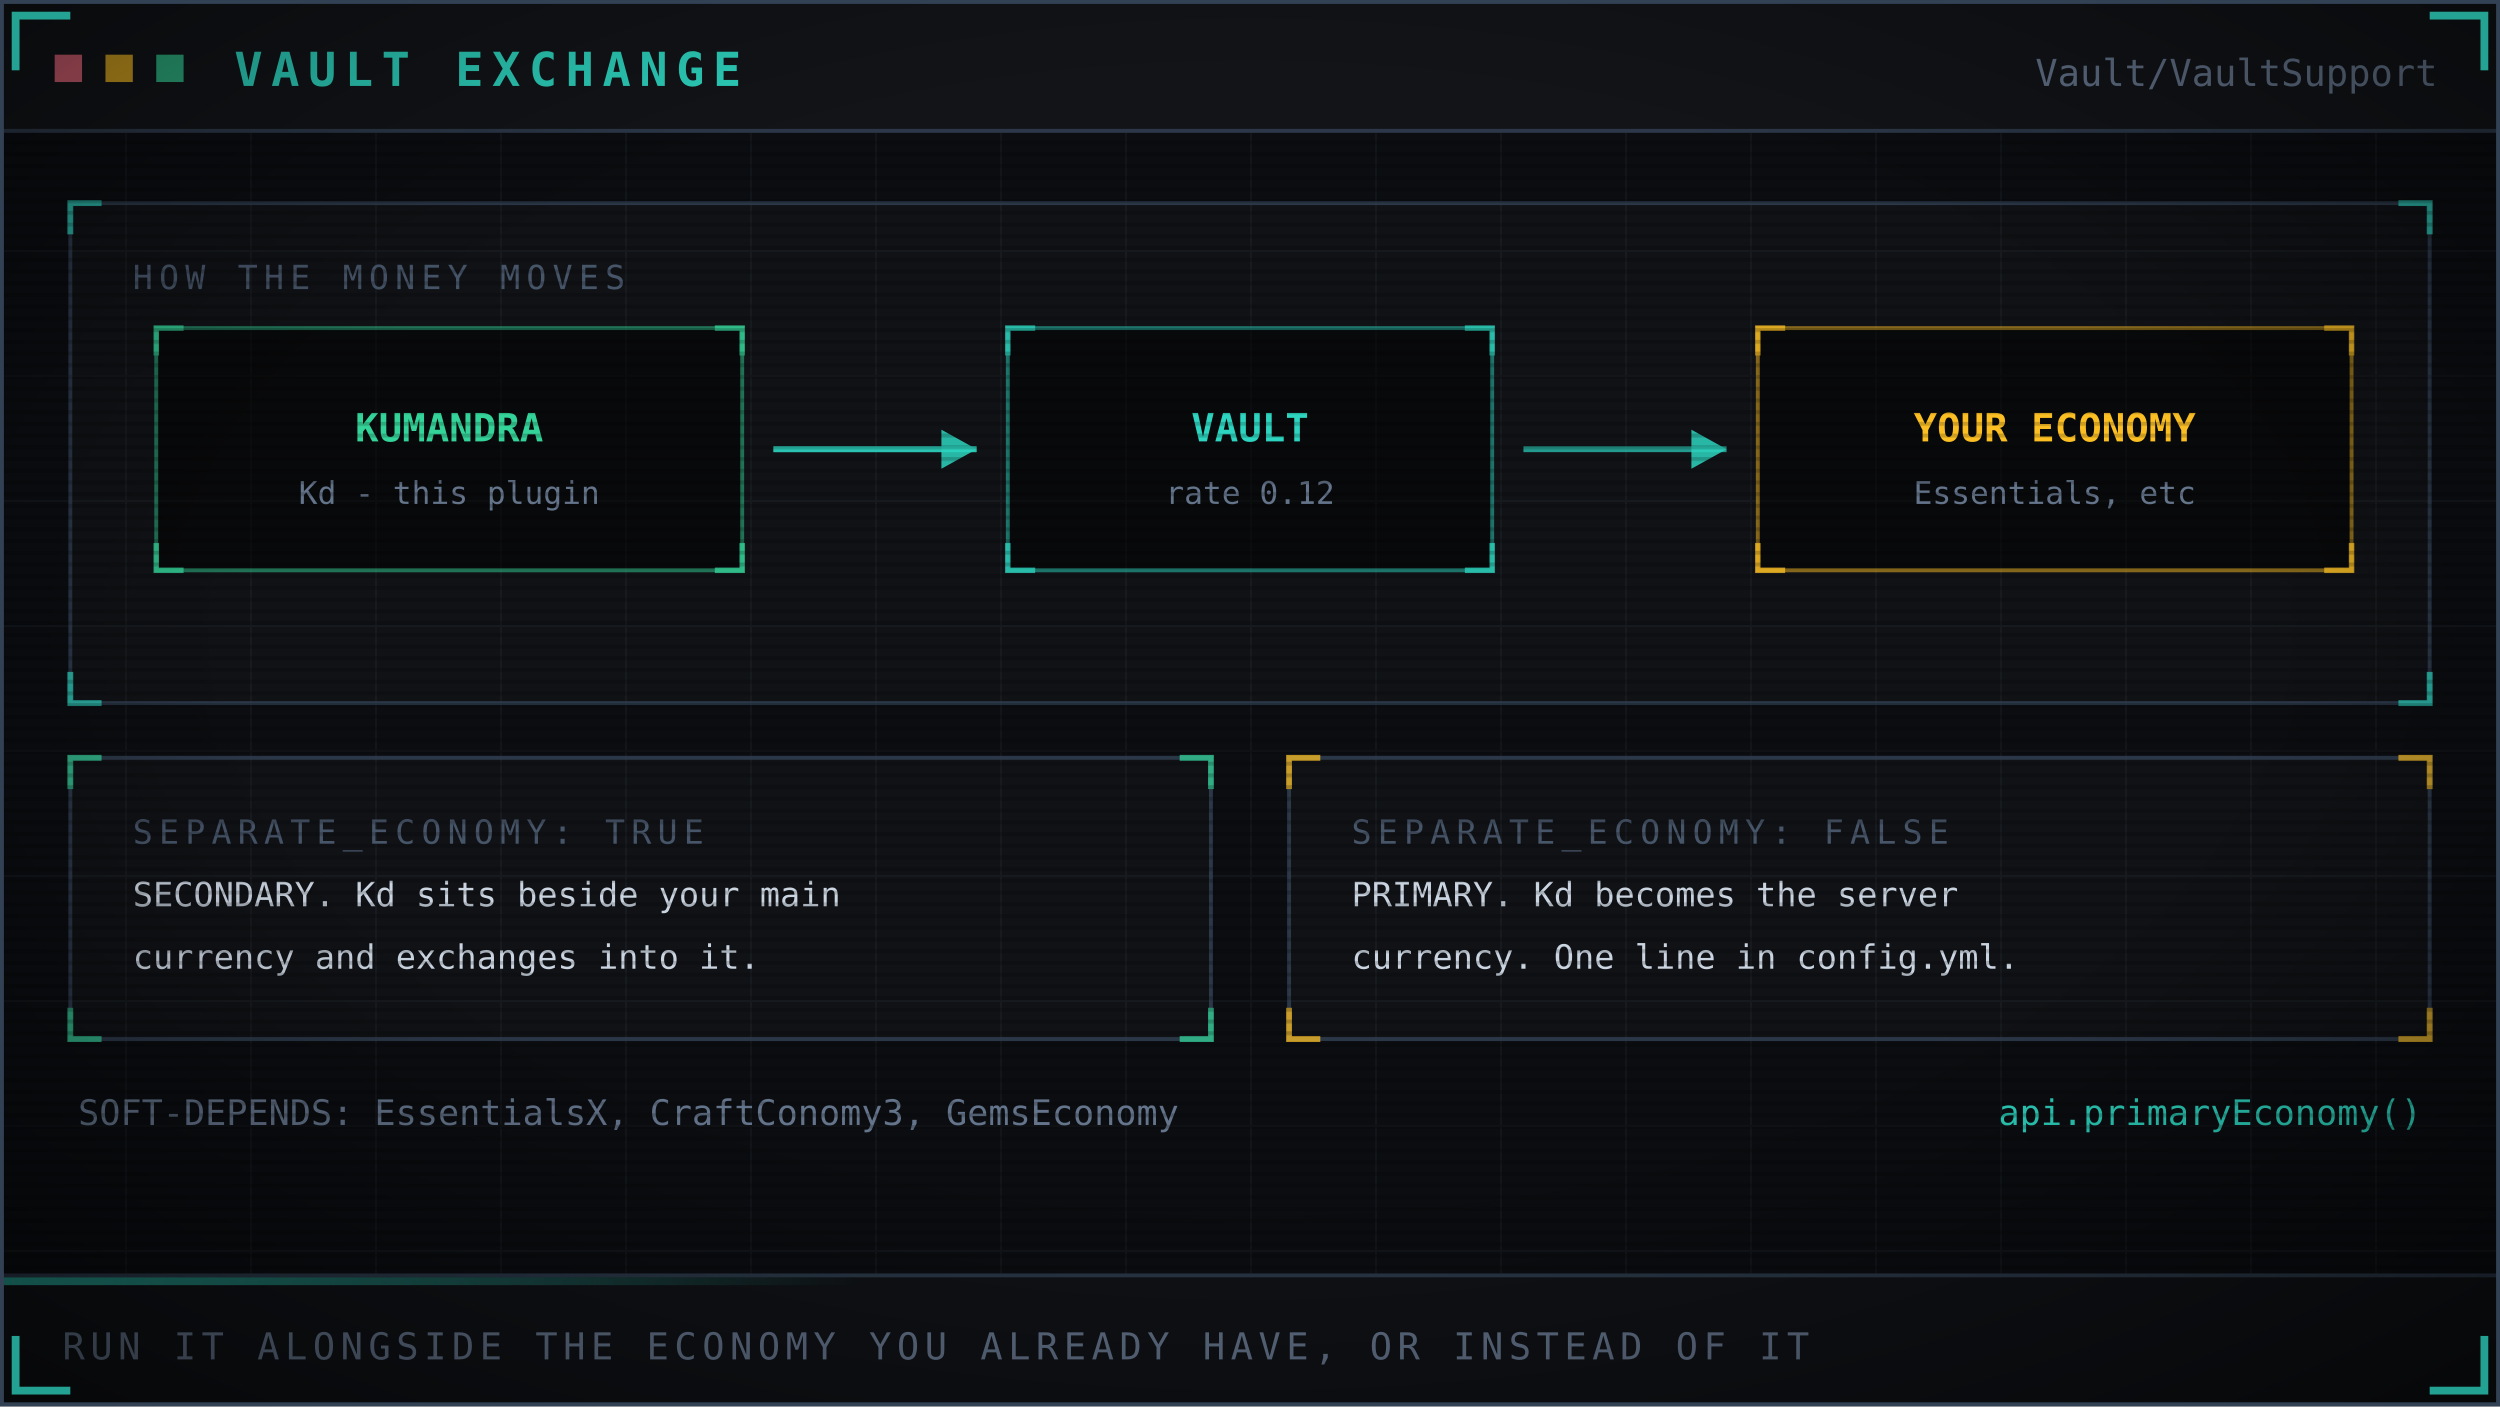
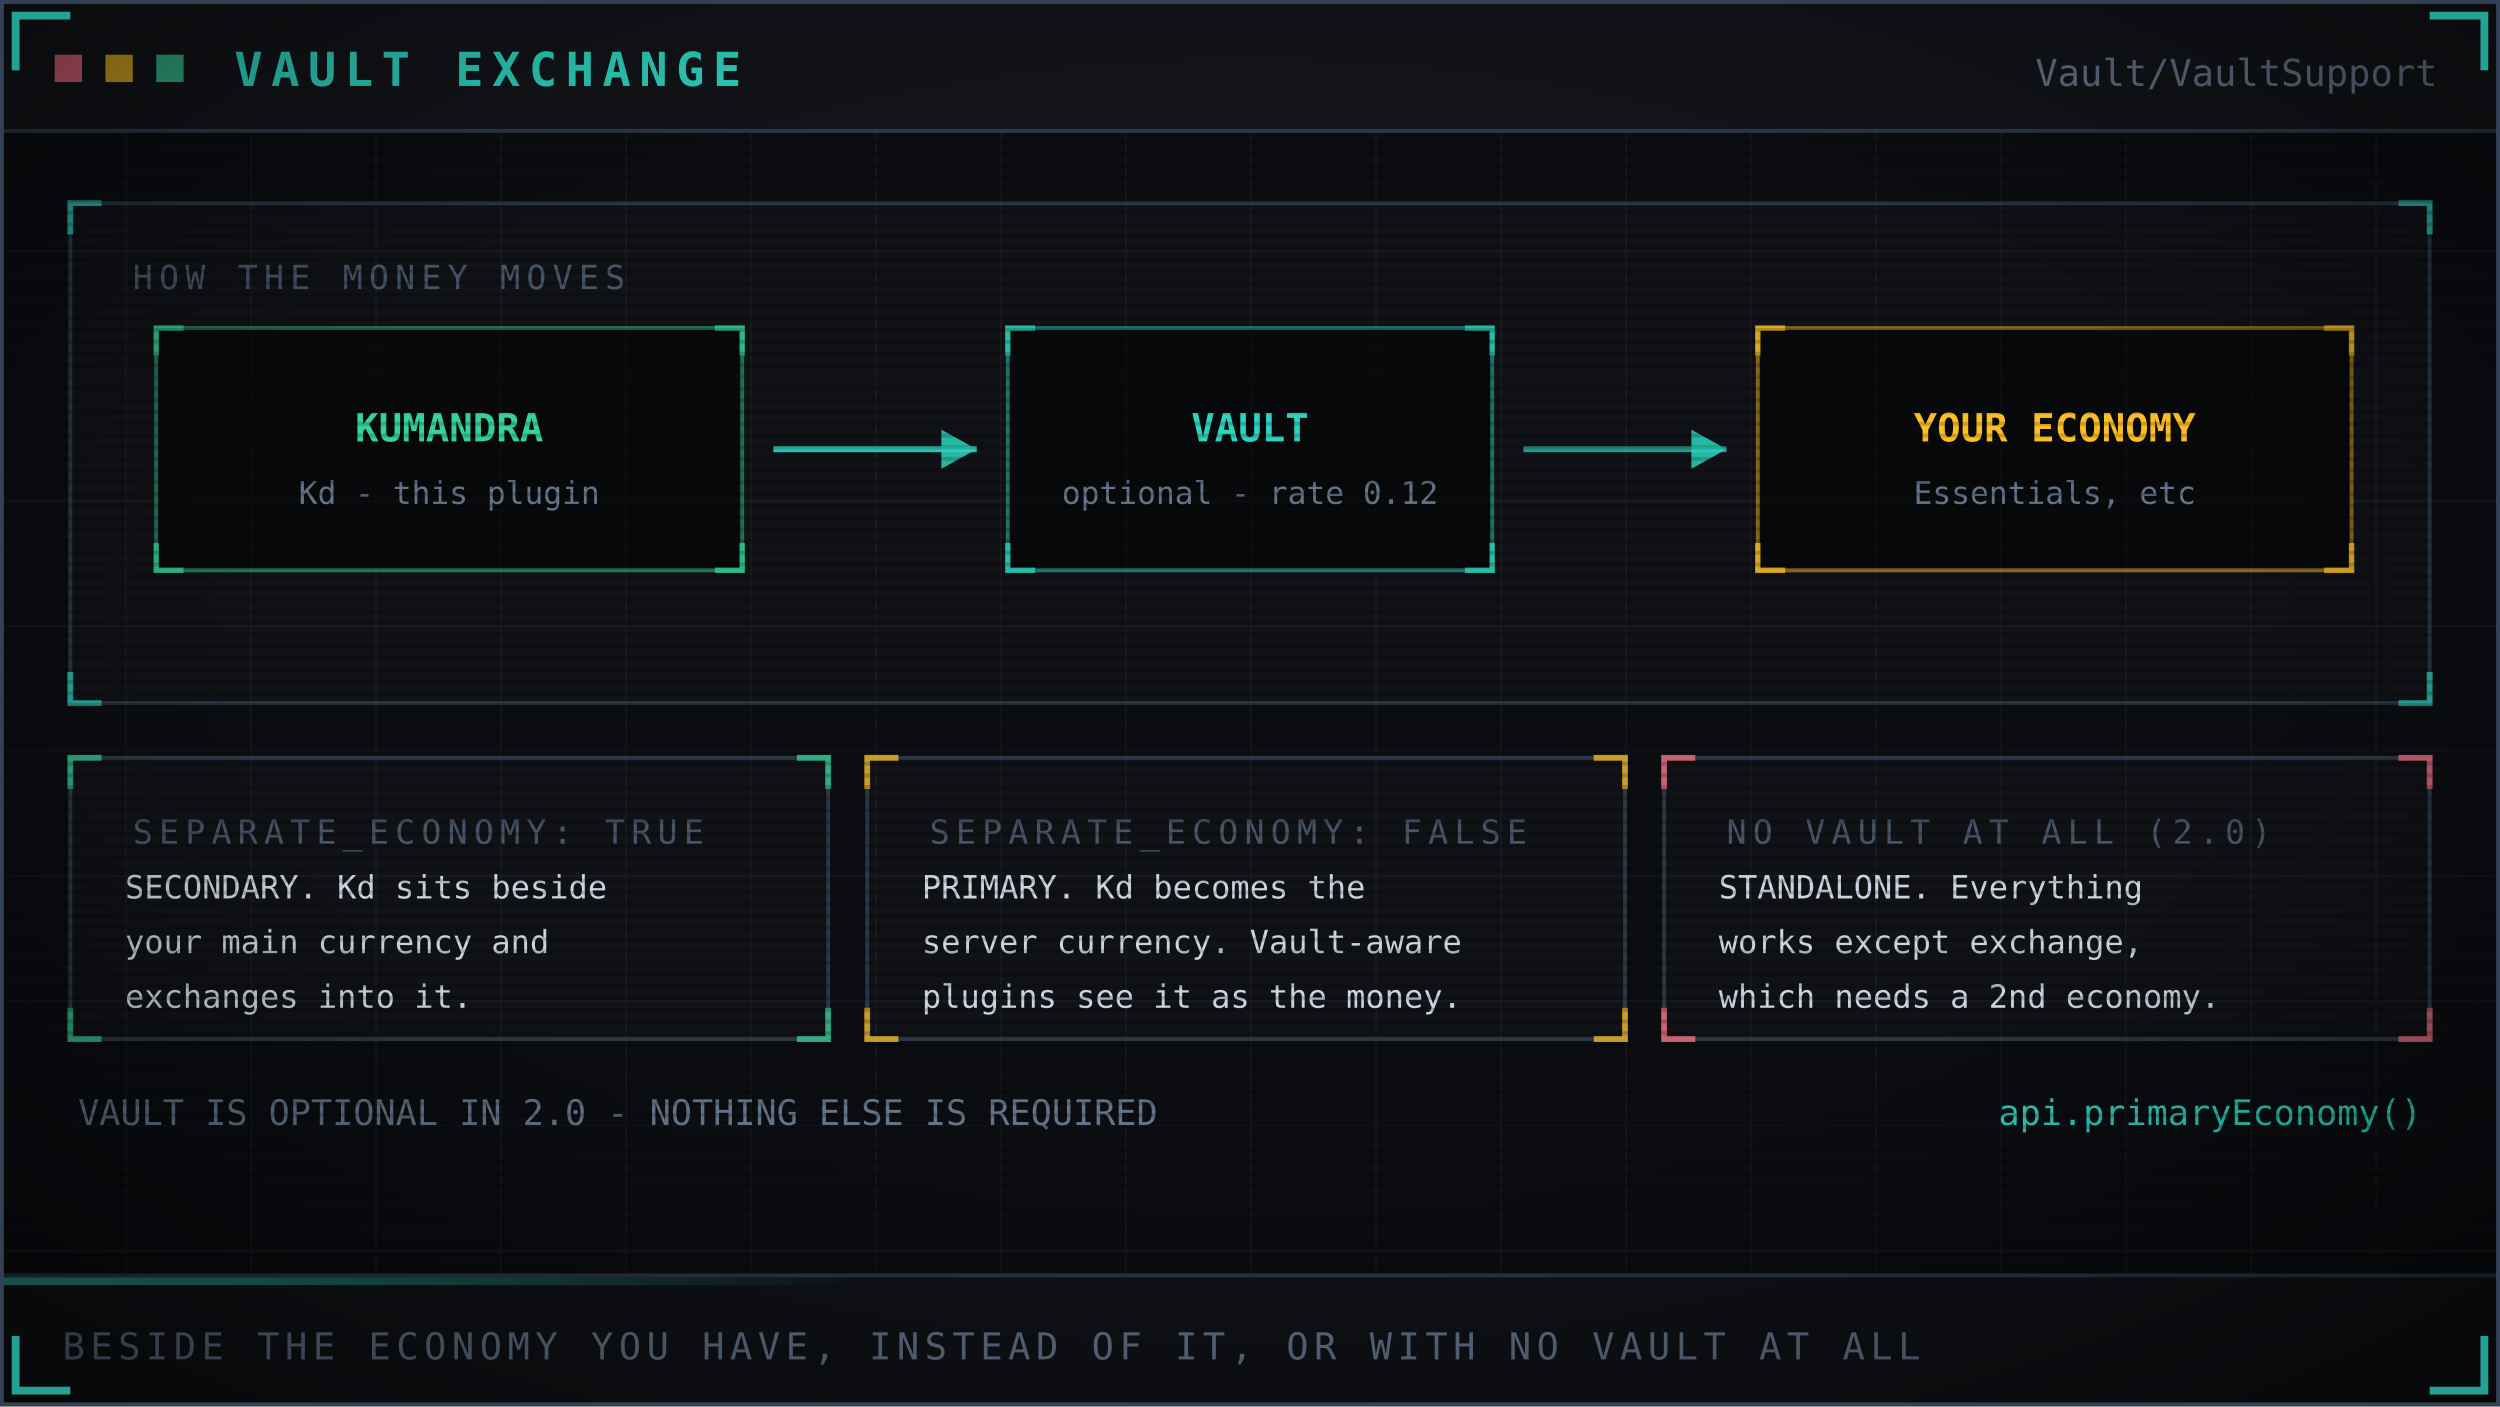
<svg xmlns="http://www.w3.org/2000/svg" viewBox="0 0 640 360" width="640" height="360" role="img" aria-label="VAULT EXCHANGE">
  <defs>
    <pattern id="grid" width="32" height="32" patternUnits="userSpaceOnUse">
      <path d="M32 0H0V32" fill="none" stroke="#94a3b8" stroke-opacity="0.055" />
    </pattern>
    <pattern id="scan" width="3" height="3" patternUnits="userSpaceOnUse">
      <rect width="3" height="1" fill="#000" fill-opacity="0.18" />
    </pattern>
    <radialGradient id="vig" cx="50%" cy="45%" r="72%">
      <stop offset="55%" stop-color="#000" stop-opacity="0" />
      <stop offset="100%" stop-color="#000" stop-opacity="0.55" />
    </radialGradient>
    <linearGradient id="rule" x1="0" y1="0" x2="1" y2="0">
      <stop offset="0%" stop-color="#2dd4bf" stop-opacity="0.7" />
      <stop offset="100%" stop-color="#2dd4bf" stop-opacity="0" />
    </linearGradient>
  </defs>
  <rect x="0" y="0" width="640" height="360" fill="#0b0d11" fill-opacity="1" />
  <rect x="0" y="34" width="640" height="292" fill="url(#grid)" fill-opacity="1" />
  <rect x="0" y="0" width="640" height="34" fill="rgba(255,255,255,0.03)" fill-opacity="1" />
  <rect x="0" y="33" width="640" height="1" fill="#334155" fill-opacity="0.8" />
  <rect x="14" y="14" width="7" height="7" fill="#fb7185" fill-opacity="0.8" />
  <rect x="27" y="14" width="7" height="7" fill="#fbbf24" fill-opacity="0.8" />
  <rect x="40" y="14" width="7" height="7" fill="#34d399" fill-opacity="0.8" />
  <text x="60" y="22" font-family="ui-monospace,'Cascadia Mono',Consolas,'DejaVu Sans Mono',monospace" font-size="12" font-weight="700" fill="#2dd4bf" fill-opacity="1" text-anchor="start" letter-spacing="2.2">VAULT EXCHANGE</text>
  <text x="624" y="22" font-family="ui-monospace,'Cascadia Mono',Consolas,'DejaVu Sans Mono',monospace" font-size="9.5" font-weight="400" fill="#64748b" fill-opacity="1" text-anchor="end">Vault/VaultSupport</text>
  <rect x="18" y="52" width="604" height="128" fill="rgba(255,255,255,0.02)" fill-opacity="1" stroke="#334155" stroke-opacity="0.8" stroke-width="1" />
  <path d="M18 60V52H26" fill="none" stroke="#2dd4bf" stroke-width="1.5" stroke-opacity="0.75" />
  <path d="M614 52H622V60" fill="none" stroke="#2dd4bf" stroke-width="1.5" stroke-opacity="0.75" />
  <path d="M18 172V180H26" fill="none" stroke="#2dd4bf" stroke-width="1.5" stroke-opacity="0.75" />
  <path d="M614 180H622V172" fill="none" stroke="#2dd4bf" stroke-width="1.5" stroke-opacity="0.75" />
  <text x="34" y="74" font-family="ui-monospace,'Cascadia Mono',Consolas,'DejaVu Sans Mono',monospace" font-size="8.5" font-weight="400" fill="#475569" fill-opacity="1" text-anchor="start" letter-spacing="1.6">HOW THE MONEY MOVES</text>
  <rect x="40" y="84" width="150" height="62" fill="rgba(0,0,0,0.5)" fill-opacity="1" stroke="#34d399" stroke-opacity="0.5" stroke-width="1" />
  <path d="M40 91V84H47" fill="none" stroke="#34d399" stroke-width="1.4" stroke-opacity="0.75" />
  <path d="M183 84H190V91" fill="none" stroke="#34d399" stroke-width="1.4" stroke-opacity="0.75" />
  <path d="M40 139V146H47" fill="none" stroke="#34d399" stroke-width="1.4" stroke-opacity="0.75" />
  <path d="M183 146H190V139" fill="none" stroke="#34d399" stroke-width="1.4" stroke-opacity="0.75" />
  <text x="115" y="113" font-family="ui-monospace,'Cascadia Mono',Consolas,'DejaVu Sans Mono',monospace" font-size="10" font-weight="700" fill="#34d399" fill-opacity="1" text-anchor="middle">KUMANDRA</text>
  <text x="115" y="129" font-family="ui-monospace,'Cascadia Mono',Consolas,'DejaVu Sans Mono',monospace" font-size="8" font-weight="400" fill="#64748b" fill-opacity="1" text-anchor="middle">Kd - this plugin</text>
  <path d="M198 115h52" stroke="#2dd4bf" stroke-width="1.5" stroke-opacity="0.7" />
  <path d="M250 115l-9-5v10z" fill="#2dd4bf" fill-opacity="0.85" />
  <path d="M198 115h52" stroke="#2dd4bf" stroke-width="1.5" stroke-opacity="0.7" />
  <rect x="258" y="84" width="124" height="62" fill="rgba(0,0,0,0.5)" fill-opacity="1" stroke="#2dd4bf" stroke-opacity="0.5" stroke-width="1" />
  <path d="M258 91V84H265" fill="none" stroke="#2dd4bf" stroke-width="1.4" stroke-opacity="0.75" />
  <path d="M375 84H382V91" fill="none" stroke="#2dd4bf" stroke-width="1.4" stroke-opacity="0.75" />
  <path d="M258 139V146H265" fill="none" stroke="#2dd4bf" stroke-width="1.4" stroke-opacity="0.75" />
  <path d="M375 146H382V139" fill="none" stroke="#2dd4bf" stroke-width="1.4" stroke-opacity="0.75" />
  <text x="320" y="113" font-family="ui-monospace,'Cascadia Mono',Consolas,'DejaVu Sans Mono',monospace" font-size="10" font-weight="700" fill="#2dd4bf" fill-opacity="1" text-anchor="middle">VAULT</text>
-   <text x="320" y="129" font-family="ui-monospace,'Cascadia Mono',Consolas,'DejaVu Sans Mono',monospace" font-size="8" font-weight="400" fill="#64748b" fill-opacity="1" text-anchor="middle">rate 0.12</text>
+   <text x="320" y="129" font-family="ui-monospace,'Cascadia Mono',Consolas,'DejaVu Sans Mono',monospace" font-size="8" font-weight="400" fill="#64748b" fill-opacity="1" text-anchor="middle">optional - rate 0.12</text>
  <path d="M390 115h52" stroke="#2dd4bf" stroke-width="1.5" stroke-opacity="0.7" />
  <path d="M442 115l-9-5v10z" fill="#2dd4bf" fill-opacity="0.85" />
  <rect x="450" y="84" width="152" height="62" fill="rgba(0,0,0,0.5)" fill-opacity="1" stroke="#fbbf24" stroke-opacity="0.5" stroke-width="1" />
  <path d="M450 91V84H457" fill="none" stroke="#fbbf24" stroke-width="1.4" stroke-opacity="0.75" />
  <path d="M595 84H602V91" fill="none" stroke="#fbbf24" stroke-width="1.4" stroke-opacity="0.75" />
  <path d="M450 139V146H457" fill="none" stroke="#fbbf24" stroke-width="1.4" stroke-opacity="0.75" />
  <path d="M595 146H602V139" fill="none" stroke="#fbbf24" stroke-width="1.4" stroke-opacity="0.75" />
  <text x="526" y="113" font-family="ui-monospace,'Cascadia Mono',Consolas,'DejaVu Sans Mono',monospace" font-size="10" font-weight="700" fill="#fbbf24" fill-opacity="1" text-anchor="middle">YOUR ECONOMY</text>
  <text x="526" y="129" font-family="ui-monospace,'Cascadia Mono',Consolas,'DejaVu Sans Mono',monospace" font-size="8" font-weight="400" fill="#64748b" fill-opacity="1" text-anchor="middle">Essentials, etc</text>
-   <rect x="18" y="194" width="292" height="72" fill="rgba(255,255,255,0.02)" fill-opacity="1" stroke="#334155" stroke-opacity="0.8" stroke-width="1" />
+   <rect x="18" y="194" width="194" height="72" fill="rgba(255,255,255,0.02)" fill-opacity="1" stroke="#334155" stroke-opacity="0.8" stroke-width="1" />
  <path d="M18 202V194H26" fill="none" stroke="#34d399" stroke-width="1.5" stroke-opacity="0.75" />
-   <path d="M302 194H310V202" fill="none" stroke="#34d399" stroke-width="1.5" stroke-opacity="0.75" />
+   <path d="M204 194H212V202" fill="none" stroke="#34d399" stroke-width="1.5" stroke-opacity="0.75" />
  <path d="M18 258V266H26" fill="none" stroke="#34d399" stroke-width="1.5" stroke-opacity="0.75" />
-   <path d="M302 266H310V258" fill="none" stroke="#34d399" stroke-width="1.5" stroke-opacity="0.75" />
+   <path d="M204 266H212V258" fill="none" stroke="#34d399" stroke-width="1.5" stroke-opacity="0.75" />
  <text x="34" y="216" font-family="ui-monospace,'Cascadia Mono',Consolas,'DejaVu Sans Mono',monospace" font-size="8.5" font-weight="400" fill="#475569" fill-opacity="1" text-anchor="start" letter-spacing="1.6">SEPARATE_ECONOMY: TRUE</text>
-   <text x="34" y="232" font-family="ui-monospace,'Cascadia Mono',Consolas,'DejaVu Sans Mono',monospace" font-size="8.6" font-weight="400" fill="#cbd5e1" fill-opacity="1" text-anchor="start">SECONDARY. Kd sits beside your main</text>
-   <text x="34" y="248" font-family="ui-monospace,'Cascadia Mono',Consolas,'DejaVu Sans Mono',monospace" font-size="8.6" font-weight="400" fill="#cbd5e1" fill-opacity="1" text-anchor="start">currency and exchanges into it.</text>
-   <rect x="330" y="194" width="292" height="72" fill="rgba(255,255,255,0.02)" fill-opacity="1" stroke="#334155" stroke-opacity="0.8" stroke-width="1" />
-   <path d="M330 202V194H338" fill="none" stroke="#fbbf24" stroke-width="1.5" stroke-opacity="0.75" />
-   <path d="M614 194H622V202" fill="none" stroke="#fbbf24" stroke-width="1.5" stroke-opacity="0.75" />
-   <path d="M330 258V266H338" fill="none" stroke="#fbbf24" stroke-width="1.5" stroke-opacity="0.75" />
-   <path d="M614 266H622V258" fill="none" stroke="#fbbf24" stroke-width="1.5" stroke-opacity="0.75" />
-   <text x="346" y="216" font-family="ui-monospace,'Cascadia Mono',Consolas,'DejaVu Sans Mono',monospace" font-size="8.5" font-weight="400" fill="#475569" fill-opacity="1" text-anchor="start" letter-spacing="1.6">SEPARATE_ECONOMY: FALSE</text>
-   <text x="346" y="232" font-family="ui-monospace,'Cascadia Mono',Consolas,'DejaVu Sans Mono',monospace" font-size="8.6" font-weight="400" fill="#cbd5e1" fill-opacity="1" text-anchor="start">PRIMARY. Kd becomes the server</text>
-   <text x="346" y="248" font-family="ui-monospace,'Cascadia Mono',Consolas,'DejaVu Sans Mono',monospace" font-size="8.6" font-weight="400" fill="#cbd5e1" fill-opacity="1" text-anchor="start">currency. One line in config.yml.</text>
-   <text x="20" y="288" font-family="ui-monospace,'Cascadia Mono',Consolas,'DejaVu Sans Mono',monospace" font-size="9" font-weight="400" fill="#64748b" fill-opacity="1" text-anchor="start">SOFT-DEPENDS: EssentialsX, CraftConomy3, GemsEconomy</text>
+   <text x="32" y="230" font-family="ui-monospace,'Cascadia Mono',Consolas,'DejaVu Sans Mono',monospace" font-size="8.2" font-weight="400" fill="#cbd5e1" fill-opacity="1" text-anchor="start">SECONDARY. Kd sits beside</text>
+   <text x="32" y="244" font-family="ui-monospace,'Cascadia Mono',Consolas,'DejaVu Sans Mono',monospace" font-size="8.2" font-weight="400" fill="#cbd5e1" fill-opacity="1" text-anchor="start">your main currency and</text>
+   <text x="32" y="258" font-family="ui-monospace,'Cascadia Mono',Consolas,'DejaVu Sans Mono',monospace" font-size="8.2" font-weight="400" fill="#cbd5e1" fill-opacity="1" text-anchor="start">exchanges into it.</text>
+   <rect x="222" y="194" width="194" height="72" fill="rgba(255,255,255,0.02)" fill-opacity="1" stroke="#334155" stroke-opacity="0.8" stroke-width="1" />
+   <path d="M222 202V194H230" fill="none" stroke="#fbbf24" stroke-width="1.5" stroke-opacity="0.75" />
+   <path d="M408 194H416V202" fill="none" stroke="#fbbf24" stroke-width="1.5" stroke-opacity="0.75" />
+   <path d="M222 258V266H230" fill="none" stroke="#fbbf24" stroke-width="1.5" stroke-opacity="0.75" />
+   <path d="M408 266H416V258" fill="none" stroke="#fbbf24" stroke-width="1.5" stroke-opacity="0.75" />
+   <text x="238" y="216" font-family="ui-monospace,'Cascadia Mono',Consolas,'DejaVu Sans Mono',monospace" font-size="8.5" font-weight="400" fill="#475569" fill-opacity="1" text-anchor="start" letter-spacing="1.6">SEPARATE_ECONOMY: FALSE</text>
+   <text x="236" y="230" font-family="ui-monospace,'Cascadia Mono',Consolas,'DejaVu Sans Mono',monospace" font-size="8.2" font-weight="400" fill="#cbd5e1" fill-opacity="1" text-anchor="start">PRIMARY. Kd becomes the</text>
+   <text x="236" y="244" font-family="ui-monospace,'Cascadia Mono',Consolas,'DejaVu Sans Mono',monospace" font-size="8.2" font-weight="400" fill="#cbd5e1" fill-opacity="1" text-anchor="start">server currency. Vault-aware</text>
+   <text x="236" y="258" font-family="ui-monospace,'Cascadia Mono',Consolas,'DejaVu Sans Mono',monospace" font-size="8.2" font-weight="400" fill="#cbd5e1" fill-opacity="1" text-anchor="start">plugins see it as the money.</text>
+   <rect x="426" y="194" width="196" height="72" fill="rgba(255,255,255,0.02)" fill-opacity="1" stroke="#334155" stroke-opacity="0.8" stroke-width="1" />
+   <path d="M426 202V194H434" fill="none" stroke="#fb7185" stroke-width="1.5" stroke-opacity="0.75" />
+   <path d="M614 194H622V202" fill="none" stroke="#fb7185" stroke-width="1.5" stroke-opacity="0.75" />
+   <path d="M426 258V266H434" fill="none" stroke="#fb7185" stroke-width="1.5" stroke-opacity="0.75" />
+   <path d="M614 266H622V258" fill="none" stroke="#fb7185" stroke-width="1.5" stroke-opacity="0.75" />
+   <text x="442" y="216" font-family="ui-monospace,'Cascadia Mono',Consolas,'DejaVu Sans Mono',monospace" font-size="8.5" font-weight="400" fill="#475569" fill-opacity="1" text-anchor="start" letter-spacing="1.6">NO VAULT AT ALL  (2.0)</text>
+   <text x="440" y="230" font-family="ui-monospace,'Cascadia Mono',Consolas,'DejaVu Sans Mono',monospace" font-size="8.2" font-weight="400" fill="#cbd5e1" fill-opacity="1" text-anchor="start">STANDALONE. Everything</text>
+   <text x="440" y="244" font-family="ui-monospace,'Cascadia Mono',Consolas,'DejaVu Sans Mono',monospace" font-size="8.2" font-weight="400" fill="#cbd5e1" fill-opacity="1" text-anchor="start">works except exchange,</text>
+   <text x="440" y="258" font-family="ui-monospace,'Cascadia Mono',Consolas,'DejaVu Sans Mono',monospace" font-size="8.2" font-weight="400" fill="#cbd5e1" fill-opacity="1" text-anchor="start">which needs a 2nd economy.</text>
+   <text x="20" y="288" font-family="ui-monospace,'Cascadia Mono',Consolas,'DejaVu Sans Mono',monospace" font-size="9" font-weight="400" fill="#64748b" fill-opacity="1" text-anchor="start">VAULT IS OPTIONAL IN 2.0 - NOTHING ELSE IS REQUIRED</text>
  <text x="620" y="288" font-family="ui-monospace,'Cascadia Mono',Consolas,'DejaVu Sans Mono',monospace" font-size="9" font-weight="400" fill="#2dd4bf" fill-opacity="1" text-anchor="end">api.primaryEconomy()</text>
  <rect x="0" y="326" width="640" height="1" fill="#334155" fill-opacity="0.8" />
  <rect x="0" y="327" width="640" height="33" fill="rgba(255,255,255,0.02)" fill-opacity="1" />
  <rect x="0" y="327" width="220" height="2" fill="url(#rule)" fill-opacity="1" />
-   <text x="16" y="348" font-family="ui-monospace,'Cascadia Mono',Consolas,'DejaVu Sans Mono',monospace" font-size="9.5" font-weight="400" fill="#64748b" fill-opacity="1" text-anchor="start" letter-spacing="1.4">RUN IT ALONGSIDE THE ECONOMY YOU ALREADY HAVE, OR INSTEAD OF IT</text>
+   <text x="16" y="348" font-family="ui-monospace,'Cascadia Mono',Consolas,'DejaVu Sans Mono',monospace" font-size="9.5" font-weight="400" fill="#64748b" fill-opacity="1" text-anchor="start" letter-spacing="1.4">BESIDE THE ECONOMY YOU HAVE, INSTEAD OF IT, OR WITH NO VAULT AT ALL</text>
  <rect x="0" y="34" width="640" height="292" fill="url(#scan)" fill-opacity="1" />
  <rect x="0" y="0" width="640" height="360" fill="url(#vig)" fill-opacity="1" />
  <rect x="0.5" y="0.5" width="639" height="359" fill="none" fill-opacity="1" stroke="#334155" stroke-opacity="1" stroke-width="1" />
  <path d="M4 18V4H18" fill="none" stroke="#2dd4bf" stroke-width="2" stroke-opacity="0.75" />
  <path d="M622 4H636V18" fill="none" stroke="#2dd4bf" stroke-width="2" stroke-opacity="0.75" />
  <path d="M4 342V356H18" fill="none" stroke="#2dd4bf" stroke-width="2" stroke-opacity="0.75" />
  <path d="M622 356H636V342" fill="none" stroke="#2dd4bf" stroke-width="2" stroke-opacity="0.75" />
</svg>
